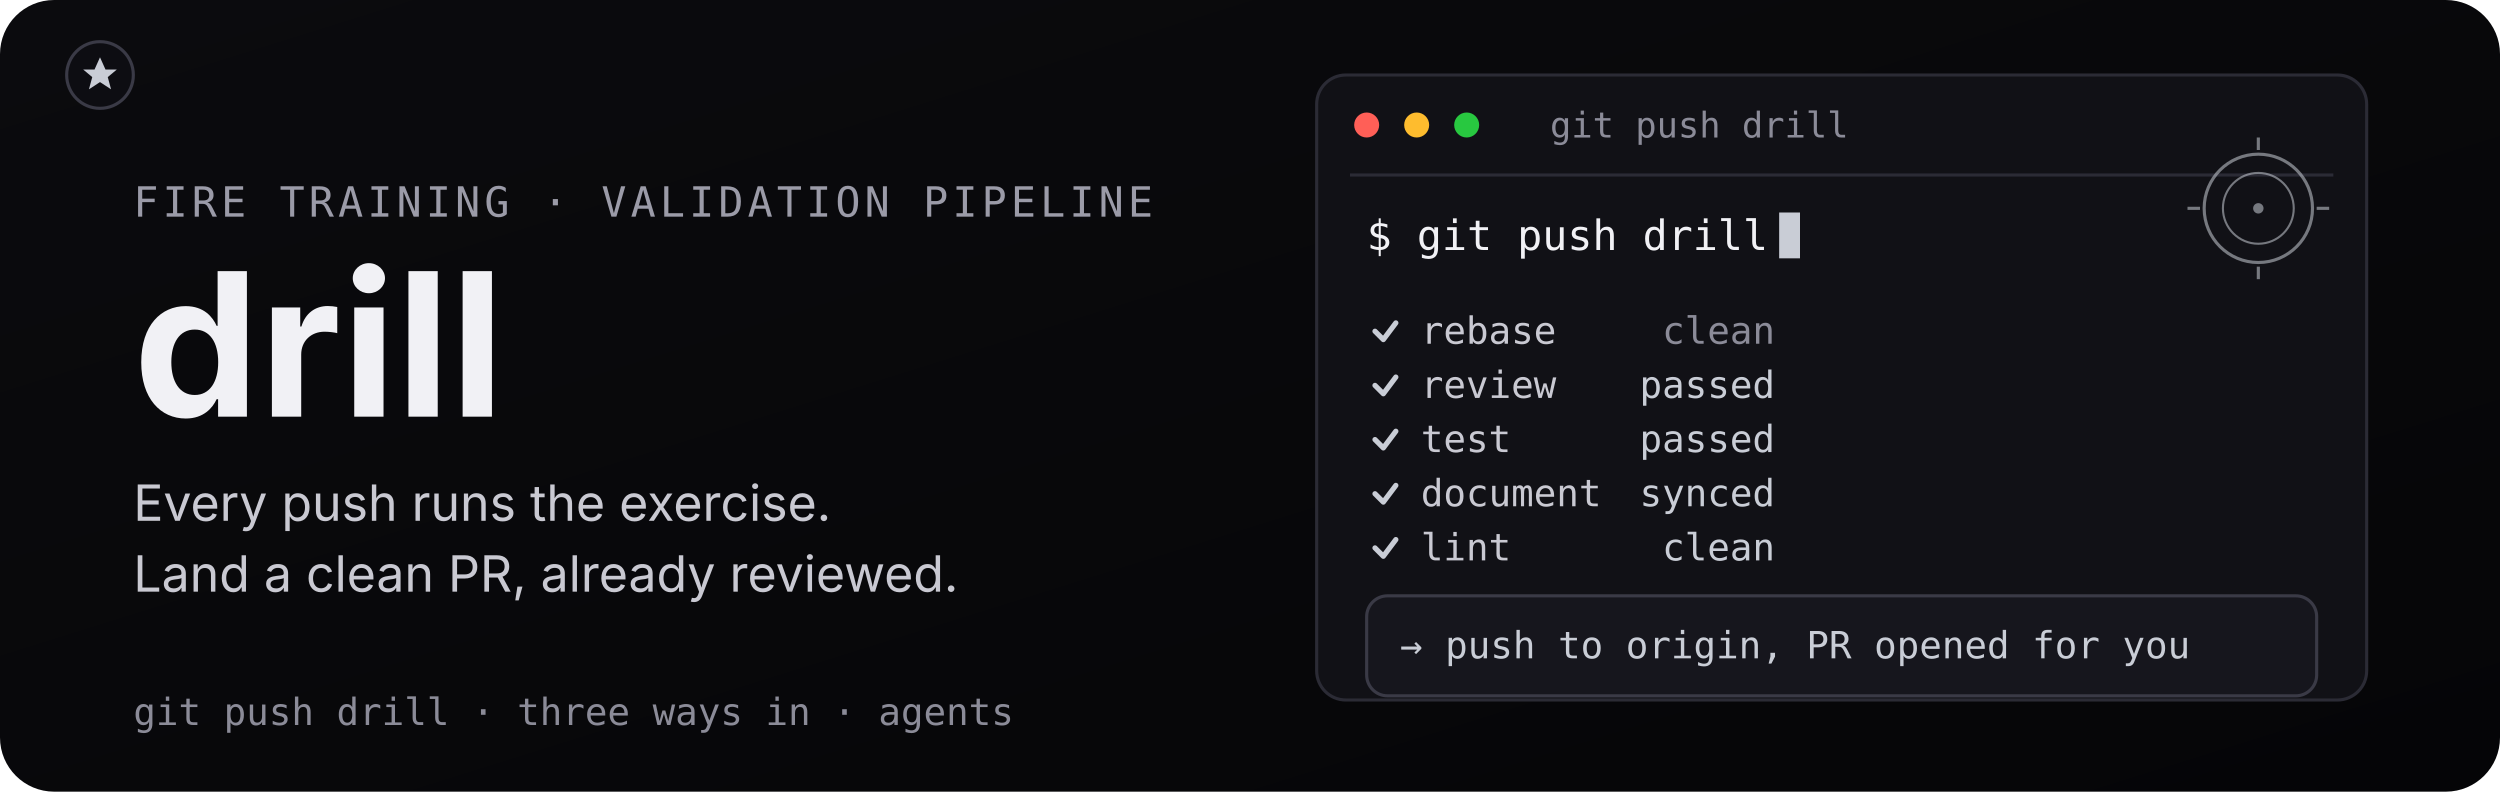
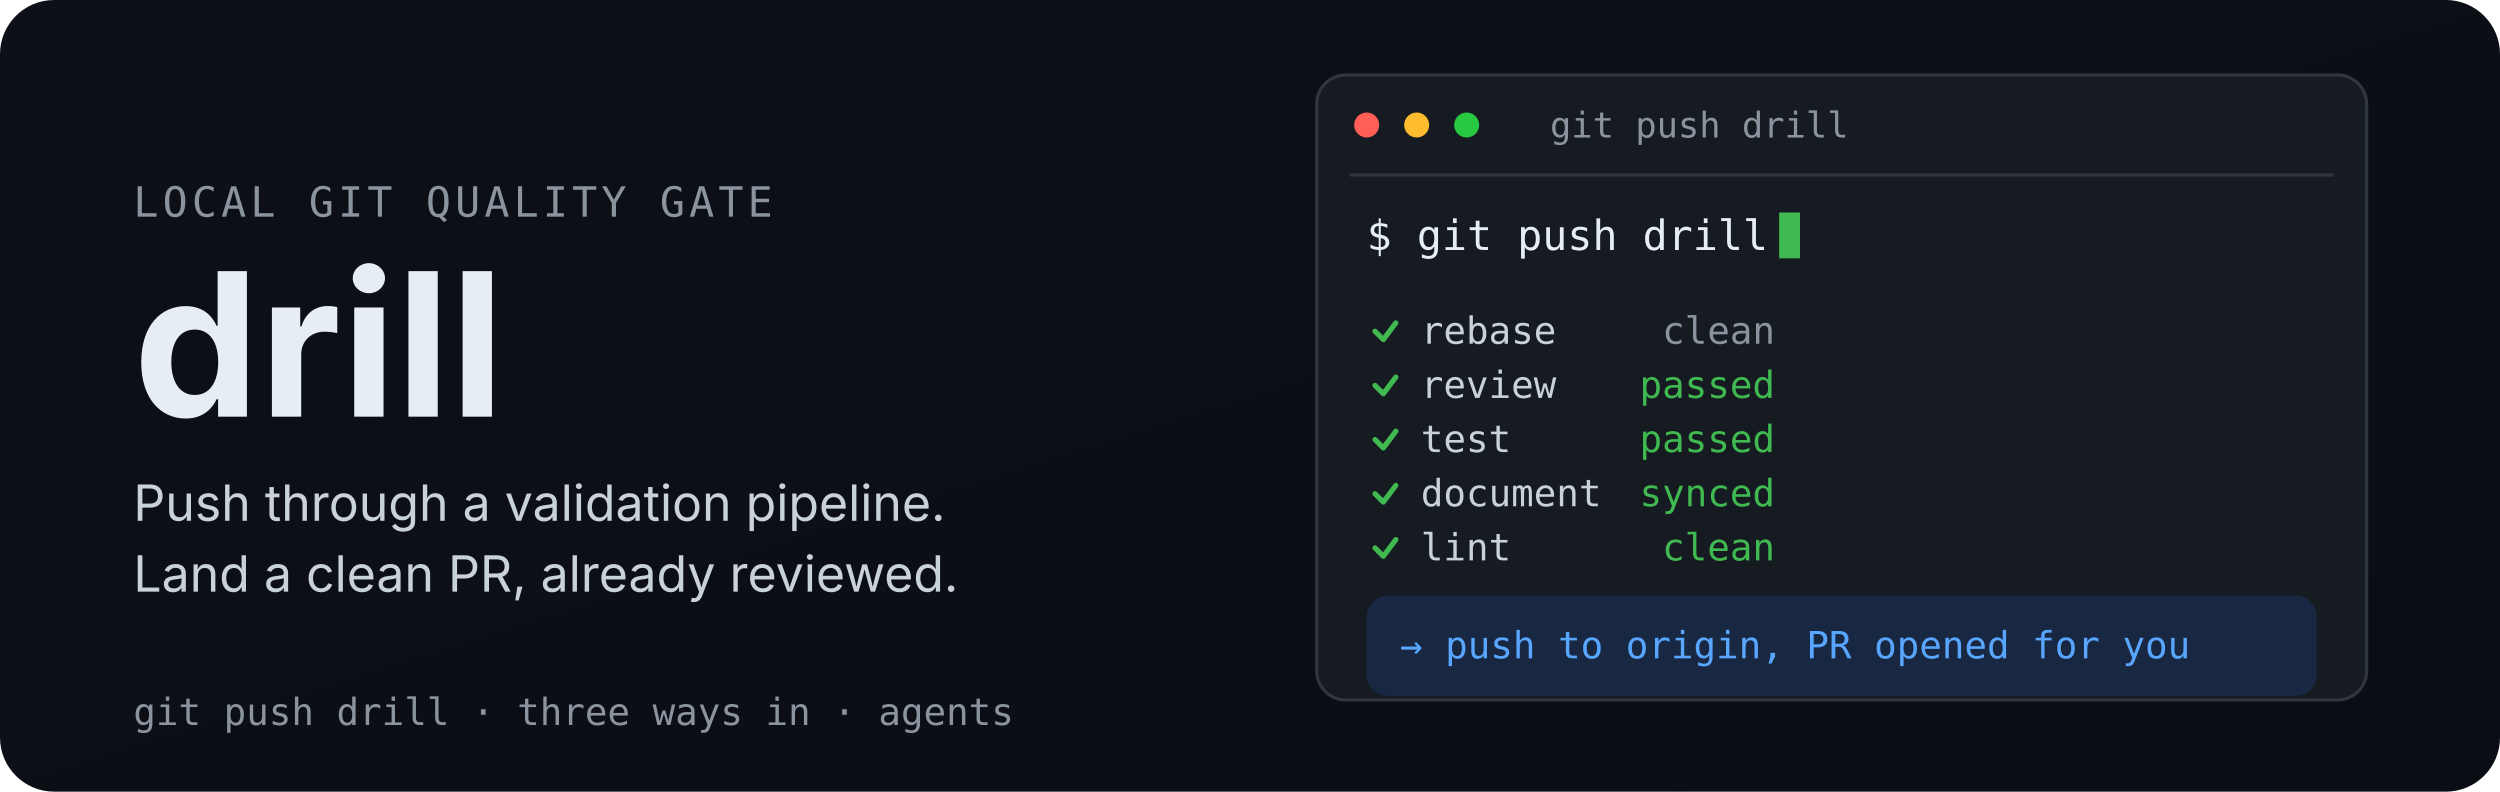
<svg xmlns="http://www.w3.org/2000/svg" width="1200" height="380" viewBox="0 0 1200 380" role="img" aria-labelledby="title desc">
  <defs>
    <linearGradient id="bg" x1="0" y1="0" x2="1" y2="1">
-       <stop offset="0" stop-color="#0b0b0e" />
-       <stop offset="1" stop-color="#050507" />
+       <stop offset="0" stop-color="#0d1117" />
+       <stop offset="1" stop-color="#0a0e14" />
    </linearGradient>
  </defs>
  <rect width="1200" height="380" rx="26" fill="url(#bg)" />
-   <g id="unit-patch" transform="translate(48 36)">
-     <circle r="16" fill="#0d0d12" stroke="#3a3a46" stroke-width="1.5" />
-     <path d="M0 -8.5 L2.63 -2.63 L8.08 -2.63 L3.72 1.01 L5.31 6.87 L0 3.4 L-5.31 6.87 L-3.72 1.01 L-8.08 -2.63 L-2.63 -2.63 Z" fill="#c9cdd6" />
-   </g>
  <g id="title-block" transform="translate(64 104)">
-     <text x="0" y="0" font-family="ui-monospace, SFMono-Regular, Menlo, monospace" font-size="20" fill="#9b9ba8" letter-spacing="2">FIRE TRAINING · VALIDATION PIPELINE</text>
-     <text x="0" y="96" font-family="-apple-system, BlinkMacSystemFont, Segoe UI, PingFang SC, sans-serif" font-size="96" font-weight="700" fill="#f1f1f5">drill</text>
-     <text x="0" y="146" font-family="-apple-system, BlinkMacSystemFont, Segoe UI, PingFang SC, sans-serif" font-size="24" fill="#c9c9d2">Every push runs the exercise.</text>
-     <text x="0" y="180" font-family="-apple-system, BlinkMacSystemFont, Segoe UI, PingFang SC, sans-serif" font-size="24" fill="#c9c9d2">Land a clean PR, already reviewed.</text>
-     <text x="0" y="244" font-family="ui-monospace, SFMono-Regular, Menlo, monospace" font-size="18" fill="#8b8b98">git push drill · three ways in · agents</text>
+     <text x="0" y="0" font-family="ui-monospace, SFMono-Regular, Menlo, monospace" font-size="20" fill="#8b949e" letter-spacing="2">LOCAL GIT QUALITY GATE</text>
+     <text x="0" y="96" font-family="-apple-system, BlinkMacSystemFont, Segoe UI, PingFang SC, sans-serif" font-size="96" font-weight="700" fill="#e6edf3">drill</text>
+     <text x="0" y="146" font-family="-apple-system, BlinkMacSystemFont, Segoe UI, PingFang SC, sans-serif" font-size="24" fill="#c9d1d9">Push through a validation pipeline.</text>
+     <text x="0" y="180" font-family="-apple-system, BlinkMacSystemFont, Segoe UI, PingFang SC, sans-serif" font-size="24" fill="#c9d1d9">Land a clean PR, already reviewed.</text>
+     <text x="0" y="244" font-family="ui-monospace, SFMono-Regular, Menlo, monospace" font-size="18" fill="#8b949e">git push drill · three ways in · agents</text>
  </g>
  <g id="terminal" transform="translate(632 36)">
-     <rect width="504" height="300" rx="14" fill="#111116" stroke="#2b2b35" stroke-width="1.5" />
+     <rect width="504" height="300" rx="14" fill="#161b22" stroke="#30363d" stroke-width="1.5" />
    <circle cx="24" cy="24" r="6" fill="#ff5f57" />
    <circle cx="48" cy="24" r="6" fill="#febc2e" />
    <circle cx="72" cy="24" r="6" fill="#28c840" />
-     <text x="112" y="30" font-family="ui-monospace, SFMono-Regular, Menlo, monospace" font-size="17" fill="#8b8b98">git push drill</text>
-     <line x1="16" y1="48" x2="488" y2="48" stroke="#2b2b35" stroke-width="1.5" />
-     <g transform="translate(452 64)" opacity="0.55">
-       <circle r="26" fill="none" stroke="#c9cdd6" stroke-width="1.5" />
-       <circle r="17" fill="none" stroke="#c9cdd6" stroke-width="1" />
-       <line x1="0" y1="-34" x2="0" y2="-28" stroke="#c9cdd6" stroke-width="1.5" />
-       <line x1="0" y1="28" x2="0" y2="34" stroke="#c9cdd6" stroke-width="1.5" />
-       <line x1="-34" y1="0" x2="-28" y2="0" stroke="#c9cdd6" stroke-width="1.5" />
-       <line x1="28" y1="0" x2="34" y2="0" stroke="#c9cdd6" stroke-width="1.5" />
-       <circle r="2.5" fill="#c9cdd6" />
-     </g>
-     <text x="24" y="84" font-family="ui-monospace, SFMono-Regular, Menlo, monospace" font-size="20" fill="#f1f1f5">$ git push drill</text>
-     <rect x="222" y="66" width="10" height="22" fill="#c9cdd6" />
+     <text x="112" y="30" font-family="ui-monospace, SFMono-Regular, Menlo, monospace" font-size="17" fill="#8b949e">git push drill</text>
+     <line x1="16" y1="48" x2="488" y2="48" stroke="#30363d" stroke-width="1.5" />
+     <text x="24" y="84" font-family="ui-monospace, SFMono-Regular, Menlo, monospace" font-size="20" fill="#e6edf3">$ git push drill</text>
+     <rect x="222" y="66" width="10" height="22" fill="#3fb950" />
    <g font-family="ui-monospace, SFMono-Regular, Menlo, monospace" font-size="18">
      <g transform="translate(24 116)">
-         <path d="M4 7 L8 11 L14 3" fill="none" stroke="#c9cdd6" stroke-width="2.5" stroke-linecap="round" stroke-linejoin="round" />
-         <text x="26" y="13" fill="#c9c9d2">rebase</text>
-         <text x="196" y="13" fill="#8b8b98" text-anchor="end">clean</text>
+         <path d="M4 7 L8 11 L14 3" fill="none" stroke="#3fb950" stroke-width="2.5" stroke-linecap="round" stroke-linejoin="round" />
+         <text x="26" y="13" fill="#c9d1d9">rebase</text>
+         <text x="196" y="13" fill="#8b949e" text-anchor="end">clean</text>
      </g>
      <g transform="translate(24 142)">
-         <path d="M4 7 L8 11 L14 3" fill="none" stroke="#c9cdd6" stroke-width="2.5" stroke-linecap="round" stroke-linejoin="round" />
-         <text x="26" y="13" fill="#c9c9d2">review</text>
-         <text x="196" y="13" fill="#c9cdd6" text-anchor="end">passed</text>
+         <path d="M4 7 L8 11 L14 3" fill="none" stroke="#3fb950" stroke-width="2.5" stroke-linecap="round" stroke-linejoin="round" />
+         <text x="26" y="13" fill="#c9d1d9">review</text>
+         <text x="196" y="13" fill="#3fb950" text-anchor="end">passed</text>
      </g>
      <g transform="translate(24 168)">
-         <path d="M4 7 L8 11 L14 3" fill="none" stroke="#c9cdd6" stroke-width="2.5" stroke-linecap="round" stroke-linejoin="round" />
-         <text x="26" y="13" fill="#c9c9d2">test</text>
-         <text x="196" y="13" fill="#c9cdd6" text-anchor="end">passed</text>
+         <path d="M4 7 L8 11 L14 3" fill="none" stroke="#3fb950" stroke-width="2.5" stroke-linecap="round" stroke-linejoin="round" />
+         <text x="26" y="13" fill="#c9d1d9">test</text>
+         <text x="196" y="13" fill="#3fb950" text-anchor="end">passed</text>
      </g>
      <g transform="translate(24 194)">
-         <path d="M4 7 L8 11 L14 3" fill="none" stroke="#c9cdd6" stroke-width="2.5" stroke-linecap="round" stroke-linejoin="round" />
-         <text x="26" y="13" fill="#c9c9d2">document</text>
-         <text x="196" y="13" fill="#c9cdd6" text-anchor="end">synced</text>
+         <path d="M4 7 L8 11 L14 3" fill="none" stroke="#3fb950" stroke-width="2.5" stroke-linecap="round" stroke-linejoin="round" />
+         <text x="26" y="13" fill="#c9d1d9">document</text>
+         <text x="196" y="13" fill="#3fb950" text-anchor="end">synced</text>
      </g>
      <g transform="translate(24 220)">
-         <path d="M4 7 L8 11 L14 3" fill="none" stroke="#c9cdd6" stroke-width="2.5" stroke-linecap="round" stroke-linejoin="round" />
-         <text x="26" y="13" fill="#c9c9d2">lint</text>
-         <text x="196" y="13" fill="#c9cdd6" text-anchor="end">clean</text>
+         <path d="M4 7 L8 11 L14 3" fill="none" stroke="#3fb950" stroke-width="2.5" stroke-linecap="round" stroke-linejoin="round" />
+         <text x="26" y="13" fill="#c9d1d9">lint</text>
+         <text x="196" y="13" fill="#3fb950" text-anchor="end">clean</text>
      </g>
    </g>
-     <rect x="24" y="250" width="456" height="48" rx="10" fill="#16161d" stroke="#3a3a46" stroke-width="1.5" />
-     <text x="40" y="280" font-family="ui-monospace, SFMono-Regular, Menlo, monospace" font-size="18" fill="#c9cdd6">→ push to origin, PR opened for you</text>
+     <rect x="24" y="250" width="456" height="48" rx="10" fill="#1f6feb" opacity="0.16" />
+     <text x="40" y="280" font-family="ui-monospace, SFMono-Regular, Menlo, monospace" font-size="18" fill="#58a6ff">→ push to origin, PR opened for you</text>
  </g>
</svg>
